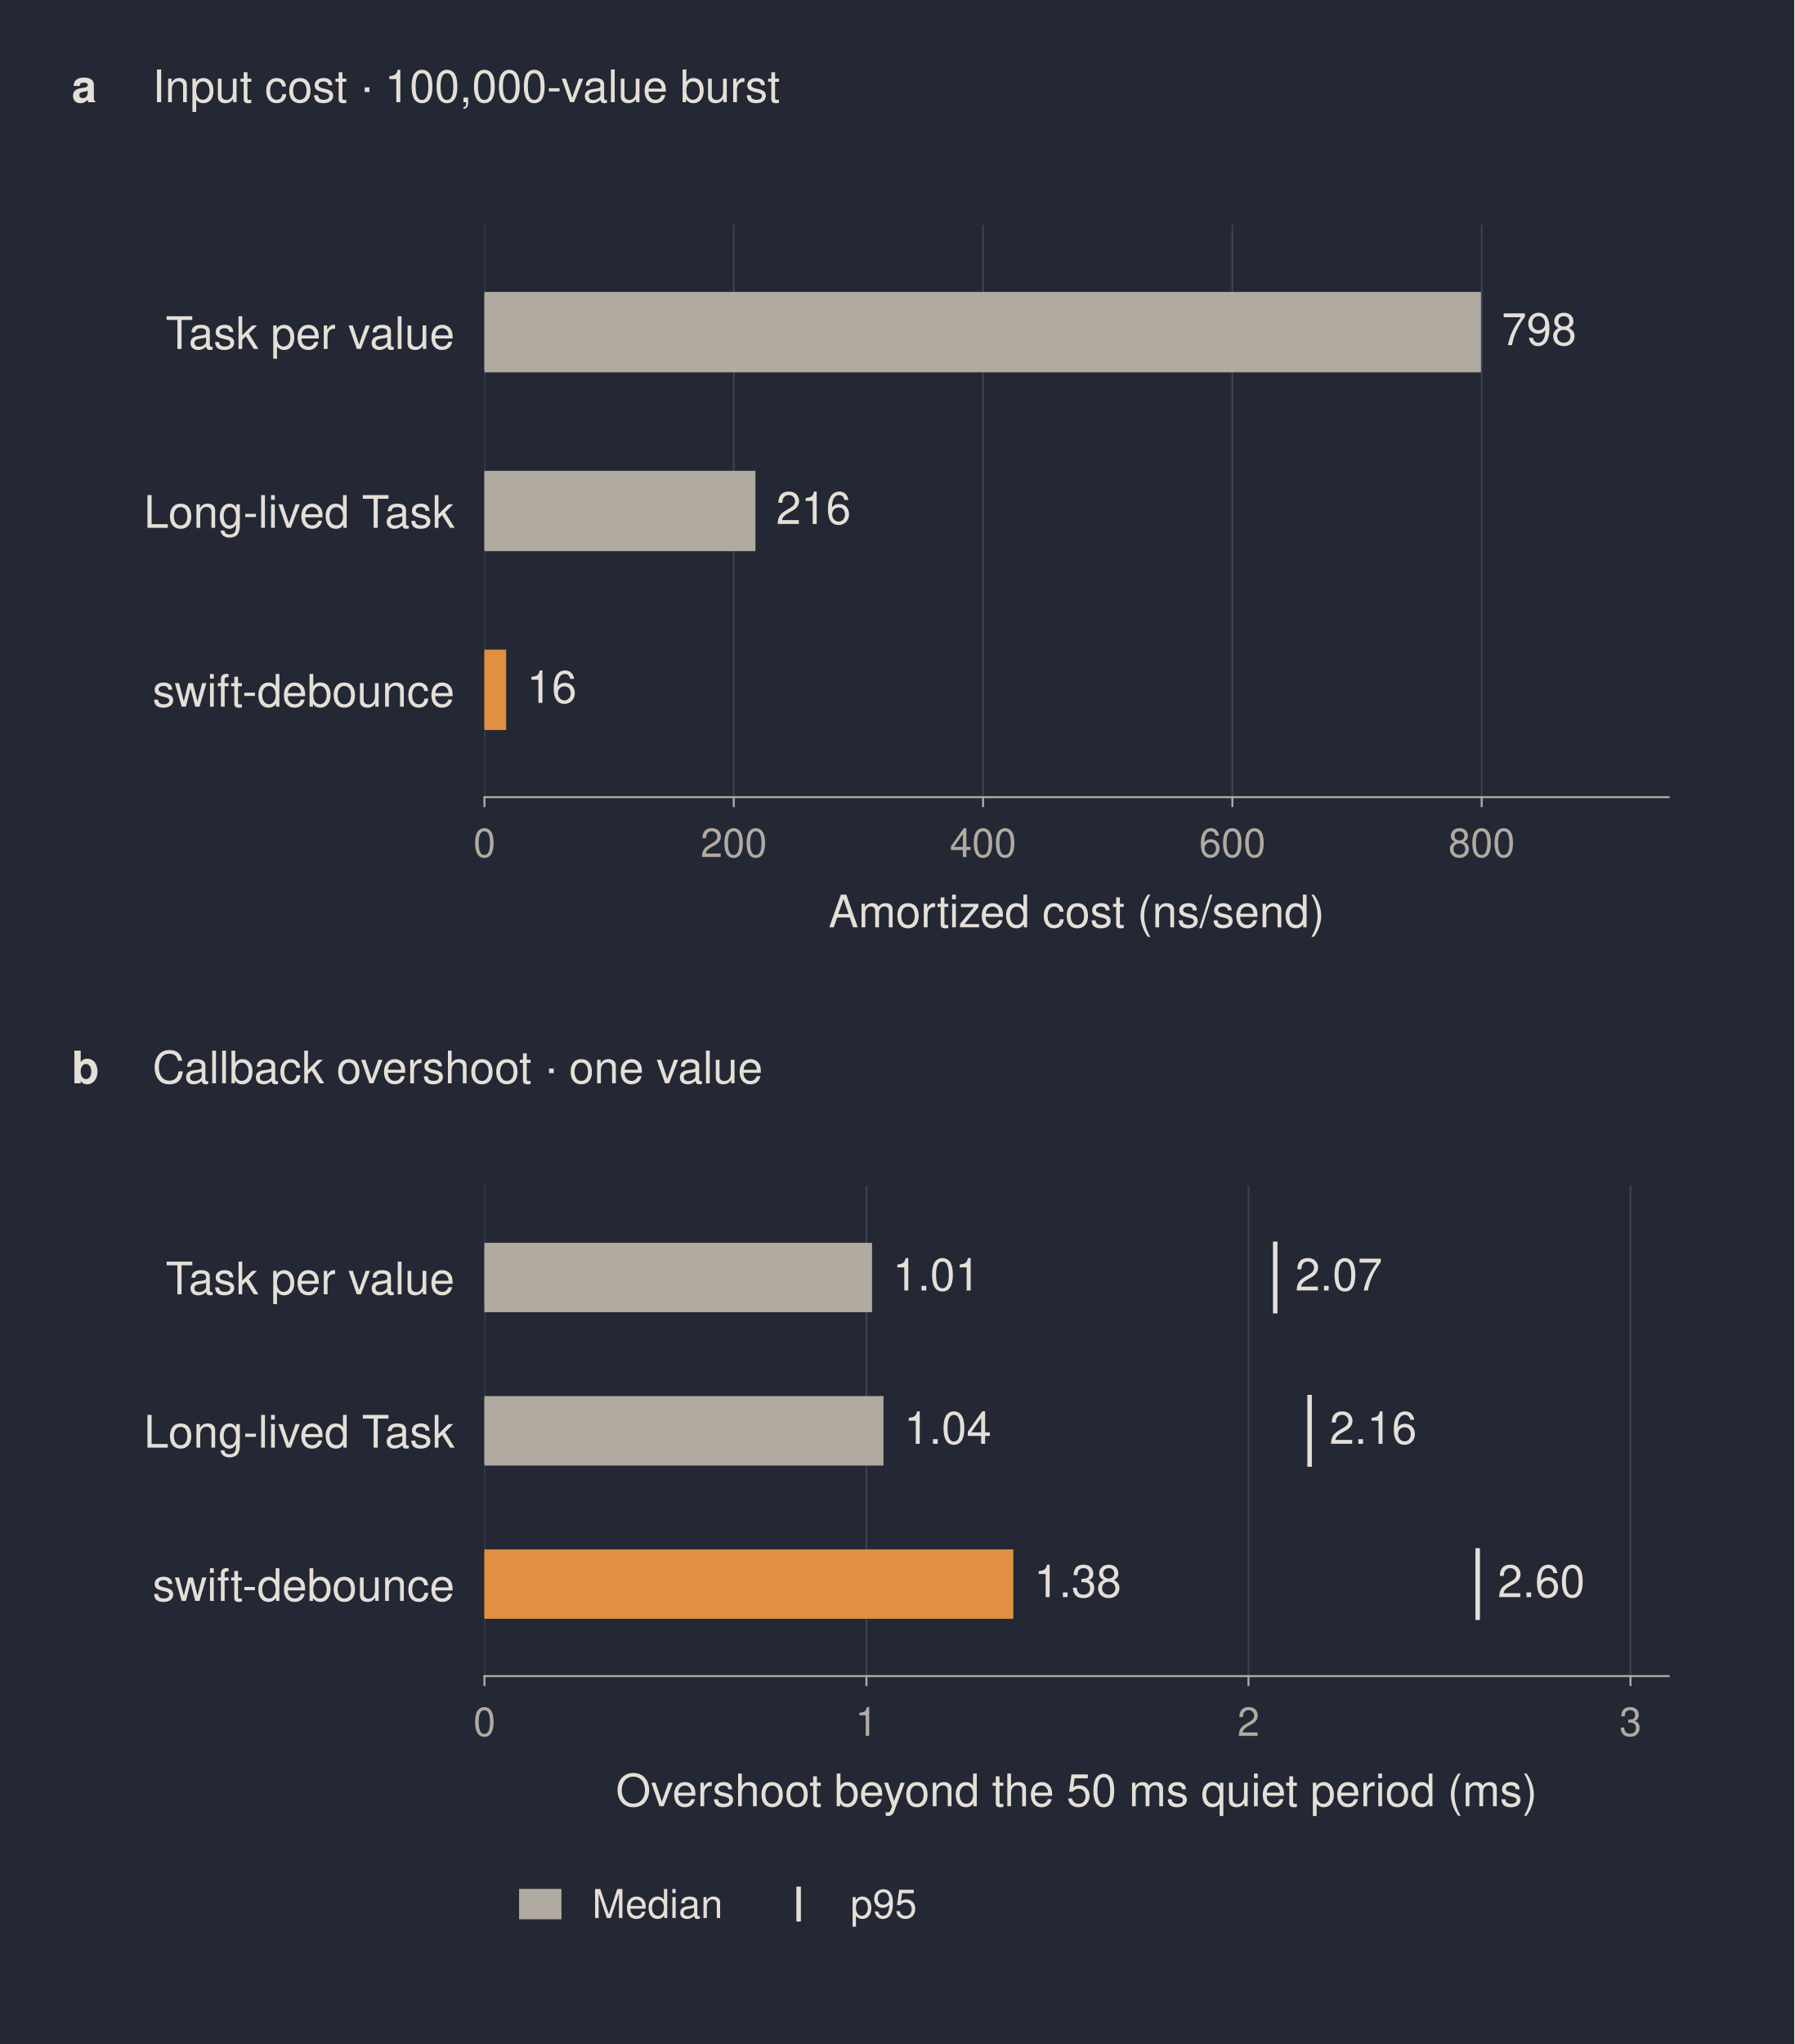
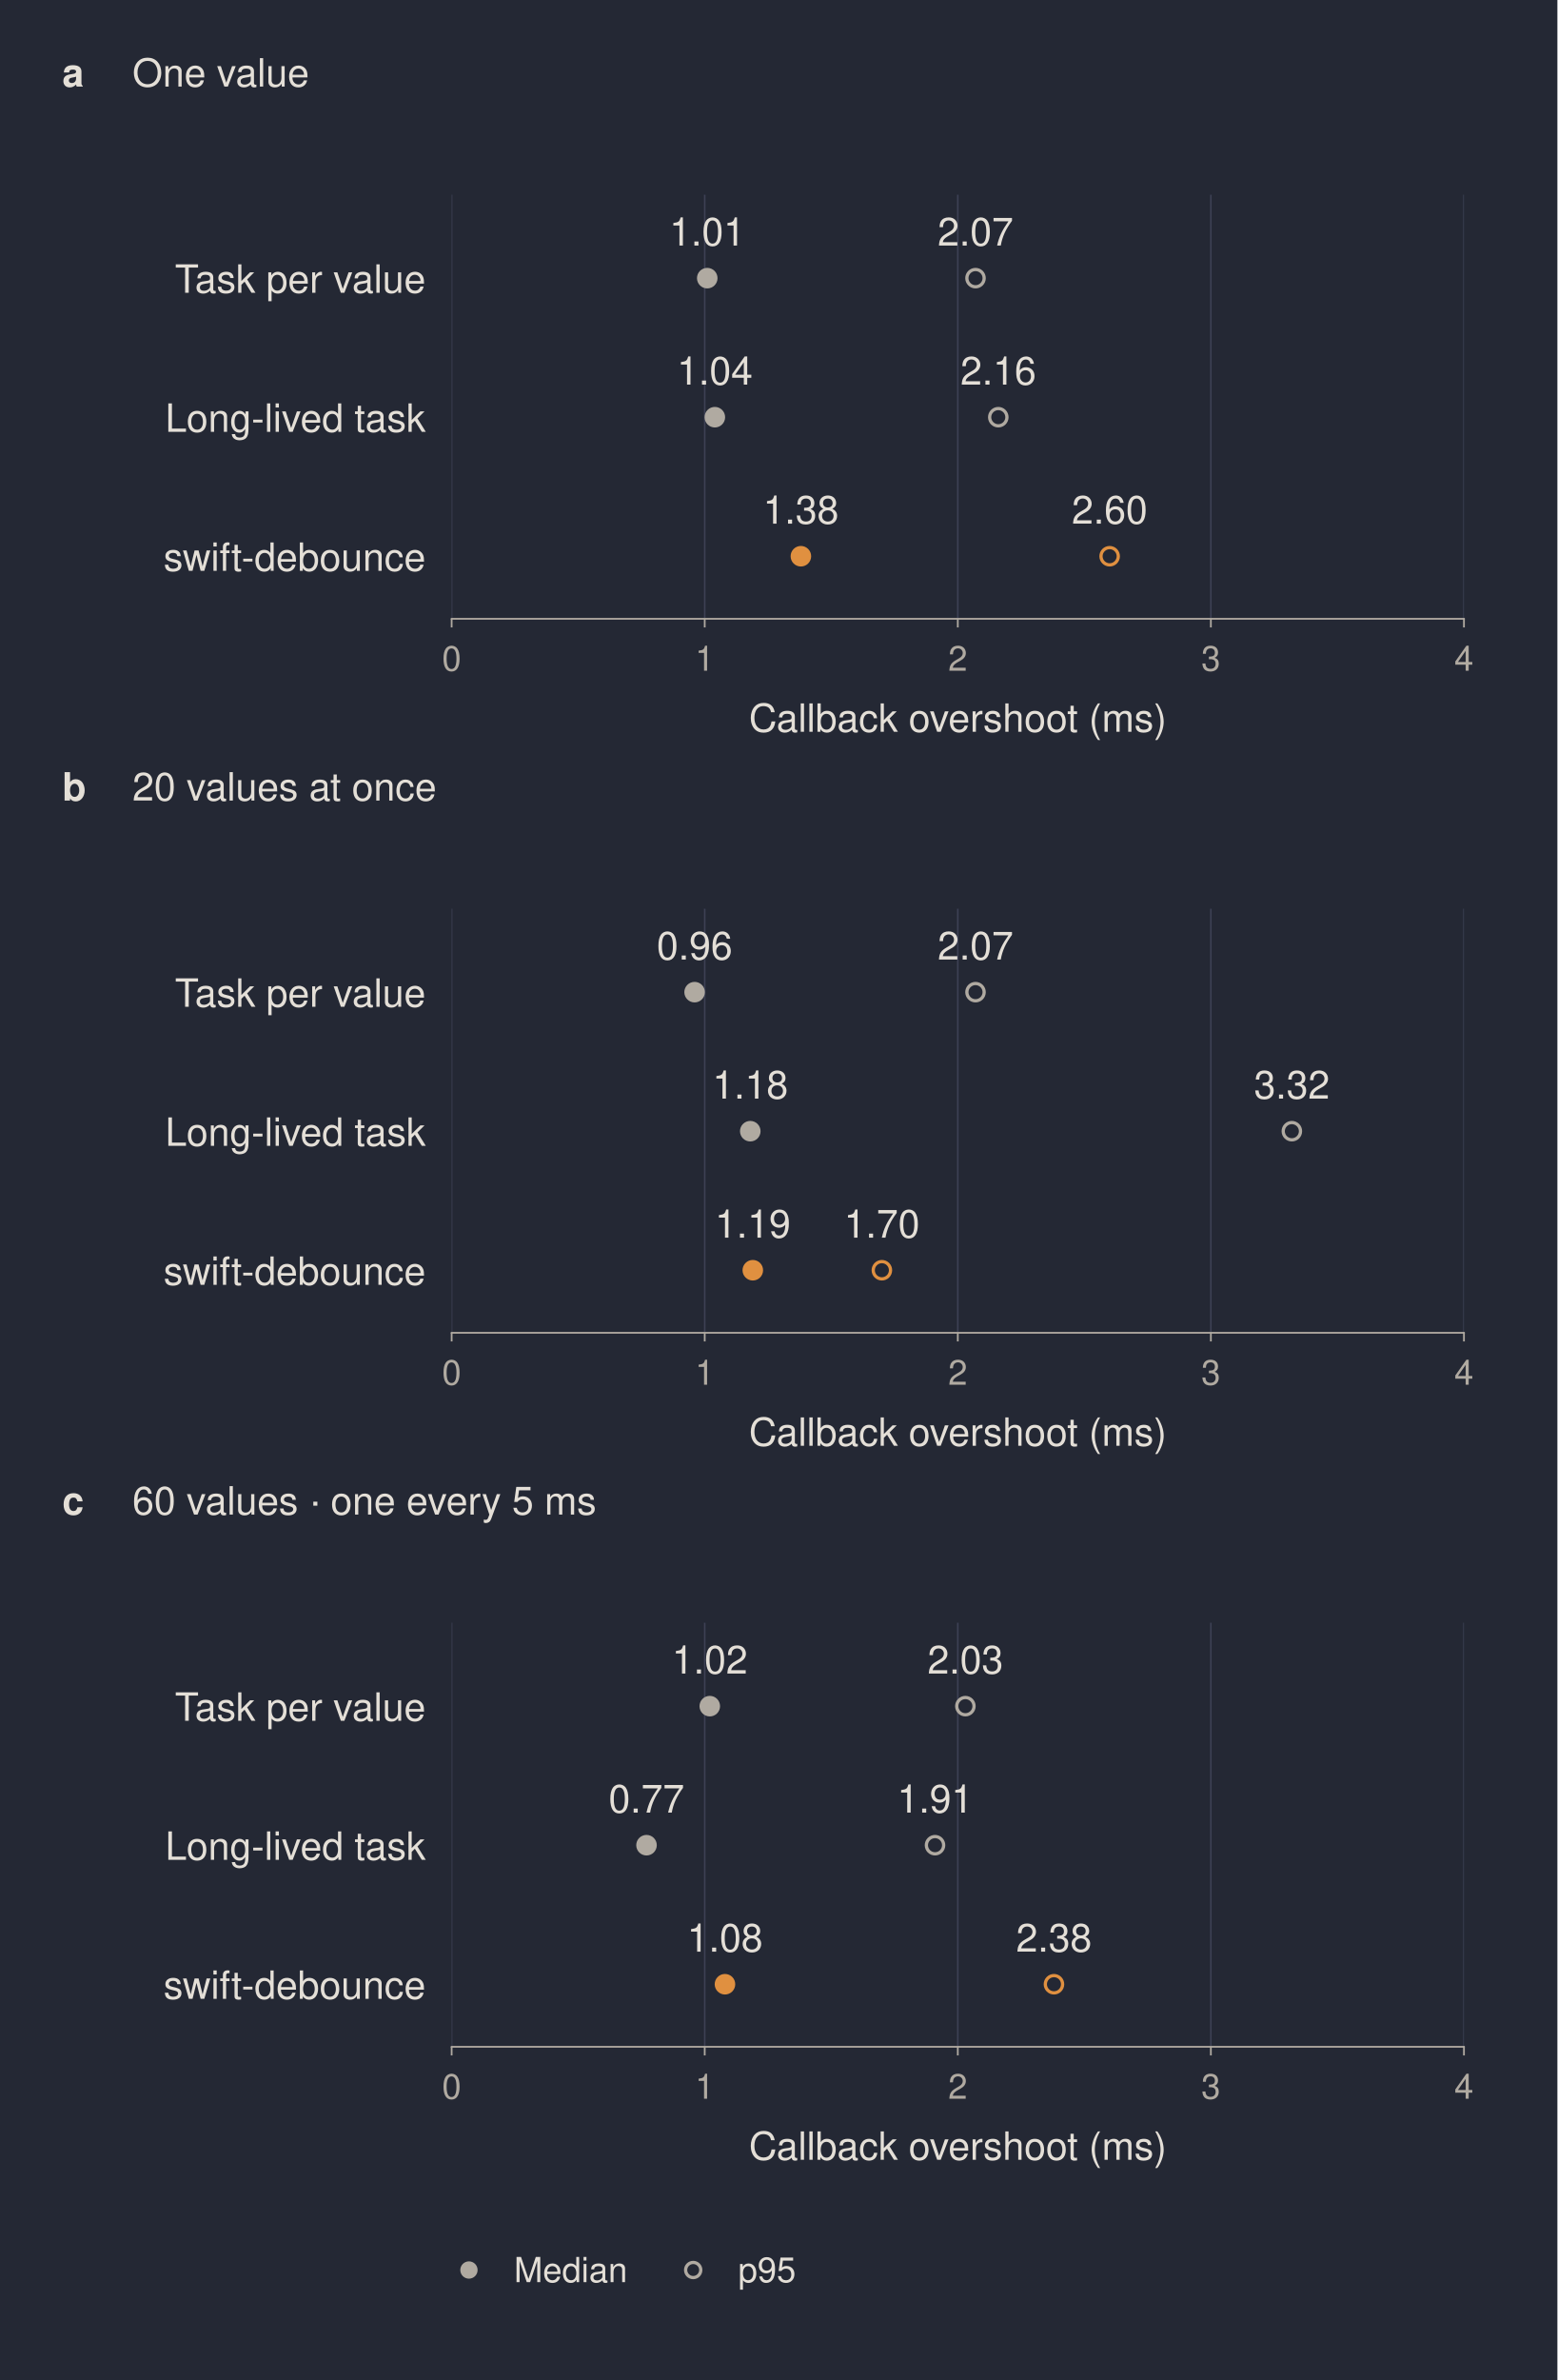
- <svg xmlns="http://www.w3.org/2000/svg" xmlns:xlink="http://www.w3.org/1999/xlink" width="720pt" height="820pt" viewBox="0 0 720 820" version="1.1" role="img" aria-labelledby="12-cost-versus-latency-dark-title 12-cost-versus-latency-dark-desc" xml:lang="en">
+ <svg xmlns="http://www.w3.org/2000/svg" xmlns:xlink="http://www.w3.org/1999/xlink" width="720pt" height="1100pt" viewBox="0 0 720 1100" version="1.1" role="img" aria-labelledby="12-cost-versus-latency-dark-title 12-cost-versus-latency-dark-desc" xml:lang="en">
  <defs>
    <style type="text/css">*{stroke-linejoin: round; stroke-linecap: butt}</style>
  </defs>
  <g id="figure_1">
    <g id="patch_1">
-       <path d="M 0 820 L 720 820 L 720 0 L 0 0 z " style="fill: #242834" />
+       <path d="M 0 1100 L 720 1100 L 720 0 L 0 0 z " style="fill: #242834" />
    </g>
    <g id="axes_1">
      <g id="patch_2">
-         <path d="M 194.4 319.8 L 669.6 319.8 L 669.6 90.2 L 194.4 90.2 z " style="fill: #242834" />
+         <path d="M 208.8 286 L 676.8 286 L 676.8 90 L 208.8 90 z " style="fill: #242834" />
      </g>
      <g id="matplotlib.axis_1">
        <g id="xtick_1">
          <g id="line2d_1">
-             <path d="M 194.4 319.8 L 194.4 90.2 " clip-path="url(#p41b7cee2e6)" style="fill: none; stroke: #3d4155; stroke-width: 0.7; stroke-linecap: square" />
+             <path d="M 208.8 286 L 208.8 90 " clip-path="url(#pf2f678141f)" style="fill: none; stroke: #3d4155; stroke-width: 0.7; stroke-linecap: square" />
          </g>
          <g id="line2d_2">
            <defs>
              <path id="mf592b119e6" d="M 0 0 L 0 4 " style="stroke: #b0aaa1; stroke-width: 0.8" />
            </defs>
            <g>
-               <use xlink:href="#mf592b119e6" x="194.4" y="319.8" style="fill: #b0aaa1; stroke: #b0aaa1; stroke-width: 0.8" />
+               <use xlink:href="#mf592b119e6" x="208.8" y="286" style="fill: #b0aaa1; stroke: #b0aaa1; stroke-width: 0.8" />
            </g>
          </g>
          <g id="text_1">
-             <text style="font-size: 16px; font-family: 'Helvetica'; text-anchor: middle; fill: #b0aaa1" x="194.4" y="343.8" transform="rotate(-0 194.4 343.8)">0</text>
+             <text style="font-size: 16px; font-family: 'Helvetica'; text-anchor: middle; fill: #b0aaa1" x="208.8" y="310" transform="rotate(-0 208.8 310)">0</text>
          </g>
        </g>
        <g id="xtick_2">
          <g id="line2d_3">
-             <path d="M 294.442 319.8 L 294.442 90.2 " clip-path="url(#p41b7cee2e6)" style="fill: none; stroke: #3d4155; stroke-width: 0.7; stroke-linecap: square" />
+             <path d="M 325.8 286 L 325.8 90 " clip-path="url(#pf2f678141f)" style="fill: none; stroke: #3d4155; stroke-width: 0.7; stroke-linecap: square" />
          </g>
          <g id="line2d_4">
            <g>
-               <use xlink:href="#mf592b119e6" x="294.442" y="319.8" style="fill: #b0aaa1; stroke: #b0aaa1; stroke-width: 0.8" />
+               <use xlink:href="#mf592b119e6" x="325.8" y="286" style="fill: #b0aaa1; stroke: #b0aaa1; stroke-width: 0.8" />
            </g>
          </g>
          <g id="text_2">
-             <text style="font-size: 16px; font-family: 'Helvetica'; text-anchor: middle; fill: #b0aaa1" x="294.442" y="343.8" transform="rotate(-0 294.4421 343.8)">200</text>
+             <text style="font-size: 16px; font-family: 'Helvetica'; text-anchor: middle; fill: #b0aaa1" x="325.8" y="310" transform="rotate(-0 325.8 310)">1</text>
          </g>
        </g>
        <g id="xtick_3">
          <g id="line2d_5">
-             <path d="M 394.484 319.8 L 394.484 90.2 " clip-path="url(#p41b7cee2e6)" style="fill: none; stroke: #3d4155; stroke-width: 0.7; stroke-linecap: square" />
+             <path d="M 442.8 286 L 442.8 90 " clip-path="url(#pf2f678141f)" style="fill: none; stroke: #3d4155; stroke-width: 0.7; stroke-linecap: square" />
          </g>
          <g id="line2d_6">
            <g>
-               <use xlink:href="#mf592b119e6" x="394.484" y="319.8" style="fill: #b0aaa1; stroke: #b0aaa1; stroke-width: 0.8" />
+               <use xlink:href="#mf592b119e6" x="442.8" y="286" style="fill: #b0aaa1; stroke: #b0aaa1; stroke-width: 0.8" />
            </g>
          </g>
          <g id="text_3">
-             <text style="font-size: 16px; font-family: 'Helvetica'; text-anchor: middle; fill: #b0aaa1" x="394.484" y="343.8" transform="rotate(-0 394.4842 343.8)">400</text>
+             <text style="font-size: 16px; font-family: 'Helvetica'; text-anchor: middle; fill: #b0aaa1" x="442.8" y="310" transform="rotate(-0 442.8 310)">2</text>
          </g>
        </g>
        <g id="xtick_4">
          <g id="line2d_7">
-             <path d="M 494.526 319.8 L 494.526 90.2 " clip-path="url(#p41b7cee2e6)" style="fill: none; stroke: #3d4155; stroke-width: 0.7; stroke-linecap: square" />
+             <path d="M 559.8 286 L 559.8 90 " clip-path="url(#pf2f678141f)" style="fill: none; stroke: #3d4155; stroke-width: 0.7; stroke-linecap: square" />
          </g>
          <g id="line2d_8">
            <g>
-               <use xlink:href="#mf592b119e6" x="494.526" y="319.8" style="fill: #b0aaa1; stroke: #b0aaa1; stroke-width: 0.8" />
+               <use xlink:href="#mf592b119e6" x="559.8" y="286" style="fill: #b0aaa1; stroke: #b0aaa1; stroke-width: 0.8" />
            </g>
          </g>
          <g id="text_4">
-             <text style="font-size: 16px; font-family: 'Helvetica'; text-anchor: middle; fill: #b0aaa1" x="494.526" y="343.8" transform="rotate(-0 494.5263 343.8)">600</text>
+             <text style="font-size: 16px; font-family: 'Helvetica'; text-anchor: middle; fill: #b0aaa1" x="559.8" y="310" transform="rotate(-0 559.8 310)">3</text>
          </g>
        </g>
        <g id="xtick_5">
          <g id="line2d_9">
-             <path d="M 594.568 319.8 L 594.568 90.2 " clip-path="url(#p41b7cee2e6)" style="fill: none; stroke: #3d4155; stroke-width: 0.7; stroke-linecap: square" />
+             <path d="M 676.8 286 L 676.8 90 " clip-path="url(#pf2f678141f)" style="fill: none; stroke: #3d4155; stroke-width: 0.7; stroke-linecap: square" />
          </g>
          <g id="line2d_10">
            <g>
-               <use xlink:href="#mf592b119e6" x="594.568" y="319.8" style="fill: #b0aaa1; stroke: #b0aaa1; stroke-width: 0.8" />
+               <use xlink:href="#mf592b119e6" x="676.8" y="286" style="fill: #b0aaa1; stroke: #b0aaa1; stroke-width: 0.8" />
            </g>
          </g>
          <g id="text_5">
-             <text style="font-size: 16px; font-family: 'Helvetica'; text-anchor: middle; fill: #b0aaa1" x="594.568" y="343.8" transform="rotate(-0 594.5684 343.8)">800</text>
+             <text style="font-size: 16px; font-family: 'Helvetica'; text-anchor: middle; fill: #b0aaa1" x="676.8" y="310" transform="rotate(-0 676.8 310)">4</text>
          </g>
        </g>
        <g id="text_6">
-           <text style="font-size: 18px; font-family: 'Helvetica'; text-anchor: middle; fill: #e4dfd7" x="432" y="372.019" transform="rotate(-0 432 372.0188)">Amortized cost (ns/send)</text>
+           <text style="font-size: 18px; font-family: 'Helvetica'; text-anchor: middle; fill: #e4dfd7" x="442.8" y="338.219" transform="rotate(-0 442.8 338.2188)">Callback overshoot (ms)</text>
        </g>
      </g>
      <g id="matplotlib.axis_2">
        <g id="ytick_1">
          <g id="line2d_11" />
          <g id="text_7">
-             <text style="font-size: 18px; font-family: 'Helvetica'; text-anchor: end; fill: #e4dfd7" x="182.4" y="140" transform="rotate(-0 182.4 140)">Task per value</text>
+             <text style="font-size: 18px; font-family: 'Helvetica'; text-anchor: end; fill: #e4dfd7" x="196.8" y="135.307" transform="rotate(-0 196.8 135.3074)">Task per value</text>
          </g>
        </g>
        <g id="ytick_2">
          <g id="line2d_12" />
          <g id="text_8">
-             <text style="font-size: 18px; font-family: 'Helvetica'; text-anchor: end; fill: #e4dfd7" x="182.4" y="211.75" transform="rotate(-0 182.4 211.75)">Long-lived Task</text>
+             <text style="font-size: 18px; font-family: 'Helvetica'; text-anchor: end; fill: #e4dfd7" x="196.8" y="199.57" transform="rotate(-0 196.8 199.5697)">Long-lived task</text>
          </g>
        </g>
        <g id="ytick_3">
          <g id="line2d_13" />
          <g id="text_9">
-             <text style="font-size: 18px; font-family: 'Helvetica'; text-anchor: end; fill: #e4dfd7" x="182.4" y="283.5" transform="rotate(-0 182.4 283.5)">swift-debounce</text>
+             <text style="font-size: 18px; font-family: 'Helvetica'; text-anchor: end; fill: #e4dfd7" x="196.8" y="263.832" transform="rotate(-0 196.8 263.832)">swift-debounce</text>
          </g>
        </g>
      </g>
      <g id="patch_3">
-         <path d="M 194.4 319.8 L 669.6 319.8 " style="fill: none; stroke: #b0aaa1; stroke-width: 0.8; stroke-linejoin: miter; stroke-linecap: square" />
-       </g>
+         <path d="M 208.8 286 L 676.8 286 " style="fill: none; stroke: #b0aaa1; stroke-width: 0.8; stroke-linejoin: miter; stroke-linecap: square" />
+       </g>
+       <g id="line2d_14">
+         <defs>
+           <path id="m16824eac20" d="M 0 4 C 1.061 4 2.078 3.579 2.828 2.828 C 3.579 2.078 4 1.061 4 0 C 4 -1.061 3.579 -2.078 2.828 -2.828 C 2.078 -3.579 1.061 -4 0 -4 C -1.061 -4 -2.078 -3.579 -2.828 -2.828 C -3.579 -2.078 -4 -1.061 -4 0 C -4 1.061 -3.579 2.078 -2.828 2.828 C -2.078 3.579 -1.061 4 0 4 z " style="stroke: #b0aaa1; stroke-width: 1.5" />
+         </defs>
+         <g clip-path="url(#pf2f678141f)">
+           <use xlink:href="#m16824eac20" x="326.97" y="128.557" style="fill: #b0aaa1; stroke: #b0aaa1; stroke-width: 1.5" />
+         </g>
+       </g>
+       <g id="text_10">
+         <text style="font-size: 18px; font-family: 'Helvetica'; text-anchor: middle; fill: #e4dfd7" x="326.97" y="113.499" transform="rotate(-0 326.97 113.4988)">1.01</text>
+       </g>
+       <g id="line2d_15">
+         <defs>
+           <path id="m79515a7f5e" d="M 0 4 C 1.061 4 2.078 3.579 2.828 2.828 C 3.579 2.078 4 1.061 4 0 C 4 -1.061 3.579 -2.078 2.828 -2.828 C 2.078 -3.579 1.061 -4 0 -4 C -1.061 -4 -2.078 -3.579 -2.828 -2.828 C -3.579 -2.078 -4 -1.061 -4 0 C -4 1.061 -3.579 2.078 -2.828 2.828 C -2.078 3.579 -1.061 4 0 4 z " style="stroke: #b0aaa1; stroke-width: 1.5" />
+         </defs>
+         <g clip-path="url(#pf2f678141f)">
+           <use xlink:href="#m79515a7f5e" x="450.99" y="128.557" style="fill: #242834; stroke: #b0aaa1; stroke-width: 1.5" />
+         </g>
+       </g>
+       <g id="text_11">
+         <text style="font-size: 18px; font-family: 'Helvetica'; text-anchor: middle; fill: #e4dfd7" x="450.99" y="113.499" transform="rotate(-0 450.99 113.4988)">2.07</text>
+       </g>
+       <g id="line2d_16">
+         <g clip-path="url(#pf2f678141f)">
+           <use xlink:href="#m16824eac20" x="330.48" y="192.82" style="fill: #b0aaa1; stroke: #b0aaa1; stroke-width: 1.5" />
+         </g>
+       </g>
+       <g id="text_12">
+         <text style="font-size: 18px; font-family: 'Helvetica'; text-anchor: middle; fill: #e4dfd7" x="330.48" y="177.761" transform="rotate(-0 330.48 177.7611)">1.04</text>
+       </g>
+       <g id="line2d_17">
+         <g clip-path="url(#pf2f678141f)">
+           <use xlink:href="#m79515a7f5e" x="461.52" y="192.82" style="fill: #242834; stroke: #b0aaa1; stroke-width: 1.5" />
+         </g>
+       </g>
+       <g id="text_13">
+         <text style="font-size: 18px; font-family: 'Helvetica'; text-anchor: middle; fill: #e4dfd7" x="461.52" y="177.761" transform="rotate(-0 461.52 177.7611)">2.16</text>
+       </g>
+       <g id="line2d_18">
+         <defs>
+           <path id="m002dff9411" d="M 0 4 C 1.061 4 2.078 3.579 2.828 2.828 C 3.579 2.078 4 1.061 4 0 C 4 -1.061 3.579 -2.078 2.828 -2.828 C 2.078 -3.579 1.061 -4 0 -4 C -1.061 -4 -2.078 -3.579 -2.828 -2.828 C -3.579 -2.078 -4 -1.061 -4 0 C -4 1.061 -3.579 2.078 -2.828 2.828 C -2.078 3.579 -1.061 4 0 4 z " style="stroke: #e09040; stroke-width: 1.5" />
+         </defs>
+         <g clip-path="url(#pf2f678141f)">
+           <use xlink:href="#m002dff9411" x="370.26" y="257.082" style="fill: #e09040; stroke: #e09040; stroke-width: 1.5" />
+         </g>
+       </g>
+       <g id="text_14">
+         <text style="font-size: 18px; font-family: 'Helvetica'; text-anchor: middle; fill: #e4dfd7" x="370.26" y="242.023" transform="rotate(-0 370.26 242.0234)">1.38</text>
+       </g>
+       <g id="line2d_19">
+         <defs>
+           <path id="me5a9091970" d="M 0 4 C 1.061 4 2.078 3.579 2.828 2.828 C 3.579 2.078 4 1.061 4 0 C 4 -1.061 3.579 -2.078 2.828 -2.828 C 2.078 -3.579 1.061 -4 0 -4 C -1.061 -4 -2.078 -3.579 -2.828 -2.828 C -3.579 -2.078 -4 -1.061 -4 0 C -4 1.061 -3.579 2.078 -2.828 2.828 C -2.078 3.579 -1.061 4 0 4 z " style="stroke: #e09040; stroke-width: 1.5" />
+         </defs>
+         <g clip-path="url(#pf2f678141f)">
+           <use xlink:href="#me5a9091970" x="513" y="257.082" style="fill: #242834; stroke: #e09040; stroke-width: 1.5" />
+         </g>
+       </g>
+       <g id="text_15">
+         <text style="font-size: 18px; font-family: 'Helvetica'; text-anchor: middle; fill: #e4dfd7" x="513" y="242.023" transform="rotate(-0 513 242.0234)">2.60</text>
+       </g>
+     </g>
+     <g id="axes_2">
      <g id="patch_4">
-         <path d="M 194.4 148.676 L 593.568 148.676 L 593.568 117.824 L 194.4 117.824 z " clip-path="url(#p41b7cee2e6)" style="fill: #b0aaa1; stroke: #b0aaa1; stroke-width: 1.4; stroke-linejoin: miter" />
-       </g>
-       <g id="text_10">
-         <text style="font-size: 18px; font-family: 'Helvetica'; text-anchor: start; fill: #e4dfd7" x="602.568" y="138.471" transform="rotate(-0 602.568 138.4707)">798</text>
-       </g>
-       <g id="patch_5">
-         <path d="M 194.4 220.426 L 302.445 220.426 L 302.445 189.574 L 194.4 189.574 z " clip-path="url(#p41b7cee2e6)" style="fill: #b0aaa1; stroke: #b0aaa1; stroke-width: 1.4; stroke-linejoin: miter" />
-       </g>
-       <g id="text_11">
-         <text style="font-size: 18px; font-family: 'Helvetica'; text-anchor: start; fill: #e4dfd7" x="311.445" y="210.221" transform="rotate(-0 311.4455 210.2207)">216</text>
-       </g>
-       <g id="patch_6">
-         <path d="M 194.4 292.176 L 202.403 292.176 L 202.403 261.324 L 194.4 261.324 z " clip-path="url(#p41b7cee2e6)" style="fill: #e09040; stroke: #e09040; stroke-width: 1.4; stroke-linejoin: miter" />
-       </g>
-       <g id="text_12">
-         <text style="font-size: 18px; font-family: 'Helvetica'; text-anchor: start; fill: #e4dfd7" x="211.403" y="281.971" transform="rotate(-0 211.4034 281.9707)">16</text>
-       </g>
-     </g>
-     <g id="axes_2">
-       <g id="patch_7">
-         <path d="M 194.4 672.4 L 669.6 672.4 L 669.6 475.6 L 194.4 475.6 z " style="fill: #242834" />
+         <path d="M 208.8 616 L 676.8 616 L 676.8 420 L 208.8 420 z " style="fill: #242834" />
      </g>
      <g id="matplotlib.axis_3">
        <g id="xtick_6">
-           <g id="line2d_14">
-             <path d="M 194.4 672.4 L 194.4 475.6 " clip-path="url(#p531d4b0c0d)" style="fill: none; stroke: #3d4155; stroke-width: 0.7; stroke-linecap: square" />
-           </g>
-           <g id="line2d_15">
-             <g>
-               <use xlink:href="#mf592b119e6" x="194.4" y="672.4" style="fill: #b0aaa1; stroke: #b0aaa1; stroke-width: 0.8" />
-             </g>
-           </g>
-           <g id="text_13">
-             <text style="font-size: 16px; font-family: 'Helvetica'; text-anchor: middle; fill: #b0aaa1" x="194.4" y="696.4" transform="rotate(-0 194.4 696.4)">0</text>
+           <g id="line2d_20">
+             <path d="M 208.8 616 L 208.8 420 " clip-path="url(#p1bb9c54b34)" style="fill: none; stroke: #3d4155; stroke-width: 0.7; stroke-linecap: square" />
+           </g>
+           <g id="line2d_21">
+             <g>
+               <use xlink:href="#mf592b119e6" x="208.8" y="616" style="fill: #b0aaa1; stroke: #b0aaa1; stroke-width: 0.8" />
+             </g>
+           </g>
+           <g id="text_16">
+             <text style="font-size: 16px; font-family: 'Helvetica'; text-anchor: middle; fill: #b0aaa1" x="208.8" y="640" transform="rotate(-0 208.8 640)">0</text>
          </g>
        </g>
        <g id="xtick_7">
-           <g id="line2d_16">
-             <path d="M 347.69 672.4 L 347.69 475.6 " clip-path="url(#p531d4b0c0d)" style="fill: none; stroke: #3d4155; stroke-width: 0.7; stroke-linecap: square" />
-           </g>
-           <g id="line2d_17">
-             <g>
-               <use xlink:href="#mf592b119e6" x="347.69" y="672.4" style="fill: #b0aaa1; stroke: #b0aaa1; stroke-width: 0.8" />
-             </g>
-           </g>
-           <g id="text_14">
-             <text style="font-size: 16px; font-family: 'Helvetica'; text-anchor: middle; fill: #b0aaa1" x="347.69" y="696.4" transform="rotate(-0 347.6903 696.4)">1</text>
+           <g id="line2d_22">
+             <path d="M 325.8 616 L 325.8 420 " clip-path="url(#p1bb9c54b34)" style="fill: none; stroke: #3d4155; stroke-width: 0.7; stroke-linecap: square" />
+           </g>
+           <g id="line2d_23">
+             <g>
+               <use xlink:href="#mf592b119e6" x="325.8" y="616" style="fill: #b0aaa1; stroke: #b0aaa1; stroke-width: 0.8" />
+             </g>
+           </g>
+           <g id="text_17">
+             <text style="font-size: 16px; font-family: 'Helvetica'; text-anchor: middle; fill: #b0aaa1" x="325.8" y="640" transform="rotate(-0 325.8 640)">1</text>
          </g>
        </g>
        <g id="xtick_8">
-           <g id="line2d_18">
-             <path d="M 500.981 672.4 L 500.981 475.6 " clip-path="url(#p531d4b0c0d)" style="fill: none; stroke: #3d4155; stroke-width: 0.7; stroke-linecap: square" />
-           </g>
-           <g id="line2d_19">
-             <g>
-               <use xlink:href="#mf592b119e6" x="500.981" y="672.4" style="fill: #b0aaa1; stroke: #b0aaa1; stroke-width: 0.8" />
-             </g>
-           </g>
-           <g id="text_15">
-             <text style="font-size: 16px; font-family: 'Helvetica'; text-anchor: middle; fill: #b0aaa1" x="500.981" y="696.4" transform="rotate(-0 500.9806 696.4)">2</text>
+           <g id="line2d_24">
+             <path d="M 442.8 616 L 442.8 420 " clip-path="url(#p1bb9c54b34)" style="fill: none; stroke: #3d4155; stroke-width: 0.7; stroke-linecap: square" />
+           </g>
+           <g id="line2d_25">
+             <g>
+               <use xlink:href="#mf592b119e6" x="442.8" y="616" style="fill: #b0aaa1; stroke: #b0aaa1; stroke-width: 0.8" />
+             </g>
+           </g>
+           <g id="text_18">
+             <text style="font-size: 16px; font-family: 'Helvetica'; text-anchor: middle; fill: #b0aaa1" x="442.8" y="640" transform="rotate(-0 442.8 640)">2</text>
          </g>
        </g>
        <g id="xtick_9">
-           <g id="line2d_20">
-             <path d="M 654.271 672.4 L 654.271 475.6 " clip-path="url(#p531d4b0c0d)" style="fill: none; stroke: #3d4155; stroke-width: 0.7; stroke-linecap: square" />
-           </g>
-           <g id="line2d_21">
-             <g>
-               <use xlink:href="#mf592b119e6" x="654.271" y="672.4" style="fill: #b0aaa1; stroke: #b0aaa1; stroke-width: 0.8" />
-             </g>
-           </g>
-           <g id="text_16">
-             <text style="font-size: 16px; font-family: 'Helvetica'; text-anchor: middle; fill: #b0aaa1" x="654.271" y="696.4" transform="rotate(-0 654.271 696.4)">3</text>
-           </g>
-         </g>
-         <g id="text_17">
-           <text style="font-size: 18px; font-family: 'Helvetica'; text-anchor: middle; fill: #e4dfd7" x="432" y="724.619" transform="rotate(-0 432 724.6187)">Overshoot beyond the 50 ms quiet period (ms)</text>
+           <g id="line2d_26">
+             <path d="M 559.8 616 L 559.8 420 " clip-path="url(#p1bb9c54b34)" style="fill: none; stroke: #3d4155; stroke-width: 0.7; stroke-linecap: square" />
+           </g>
+           <g id="line2d_27">
+             <g>
+               <use xlink:href="#mf592b119e6" x="559.8" y="616" style="fill: #b0aaa1; stroke: #b0aaa1; stroke-width: 0.8" />
+             </g>
+           </g>
+           <g id="text_19">
+             <text style="font-size: 16px; font-family: 'Helvetica'; text-anchor: middle; fill: #b0aaa1" x="559.8" y="640" transform="rotate(-0 559.8 640)">3</text>
+           </g>
+         </g>
+         <g id="xtick_10">
+           <g id="line2d_28">
+             <path d="M 676.8 616 L 676.8 420 " clip-path="url(#p1bb9c54b34)" style="fill: none; stroke: #3d4155; stroke-width: 0.7; stroke-linecap: square" />
+           </g>
+           <g id="line2d_29">
+             <g>
+               <use xlink:href="#mf592b119e6" x="676.8" y="616" style="fill: #b0aaa1; stroke: #b0aaa1; stroke-width: 0.8" />
+             </g>
+           </g>
+           <g id="text_20">
+             <text style="font-size: 16px; font-family: 'Helvetica'; text-anchor: middle; fill: #b0aaa1" x="676.8" y="640" transform="rotate(-0 676.8 640)">4</text>
+           </g>
+         </g>
+         <g id="text_21">
+           <text style="font-size: 18px; font-family: 'Helvetica'; text-anchor: middle; fill: #e4dfd7" x="442.8" y="668.219" transform="rotate(-0 442.8 668.2188)">Callback overshoot (ms)</text>
        </g>
      </g>
      <g id="matplotlib.axis_4">
        <g id="ytick_4">
-           <g id="line2d_22" />
-           <g id="text_18">
-             <text style="font-size: 18px; font-family: 'Helvetica'; text-anchor: end; fill: #e4dfd7" x="182.4" y="519.25" transform="rotate(-0 182.4 519.25)">Task per value</text>
+           <g id="line2d_30" />
+           <g id="text_22">
+             <text style="font-size: 18px; font-family: 'Helvetica'; text-anchor: end; fill: #e4dfd7" x="196.8" y="465.307" transform="rotate(-0 196.8 465.3074)">Task per value</text>
          </g>
        </g>
        <g id="ytick_5">
-           <g id="line2d_23" />
-           <g id="text_19">
-             <text style="font-size: 18px; font-family: 'Helvetica'; text-anchor: end; fill: #e4dfd7" x="182.4" y="580.75" transform="rotate(-0 182.4 580.75)">Long-lived Task</text>
+           <g id="line2d_31" />
+           <g id="text_23">
+             <text style="font-size: 18px; font-family: 'Helvetica'; text-anchor: end; fill: #e4dfd7" x="196.8" y="529.57" transform="rotate(-0 196.8 529.5697)">Long-lived task</text>
          </g>
        </g>
        <g id="ytick_6">
-           <g id="line2d_24" />
-           <g id="text_20">
-             <text style="font-size: 18px; font-family: 'Helvetica'; text-anchor: end; fill: #e4dfd7" x="182.4" y="642.25" transform="rotate(-0 182.4 642.25)">swift-debounce</text>
-           </g>
-         </g>
-       </g>
-       <g id="patch_8">
-         <path d="M 194.4 672.4 L 669.6 672.4 " style="fill: none; stroke: #b0aaa1; stroke-width: 0.8; stroke-linejoin: miter; stroke-linecap: square" />
-       </g>
-       <g id="patch_9">
-         <path d="M 194.4 525.722 L 349.223 525.722 L 349.223 499.277 L 194.4 499.277 z " clip-path="url(#p531d4b0c0d)" style="fill: #b0aaa1; stroke: #b0aaa1; stroke-width: 1.4; stroke-linejoin: miter" />
-       </g>
-       <g id="text_21">
-         <text style="font-size: 18px; font-family: 'Helvetica'; text-anchor: start; fill: #e4dfd7" x="358.223" y="517.721" transform="rotate(-0 358.2232 517.7207)">1.01</text>
-       </g>
-       <g id="patch_10">
-         <path d="M 194.4 587.222 L 353.822 587.222 L 353.822 560.778 L 194.4 560.778 z " clip-path="url(#p531d4b0c0d)" style="fill: #b0aaa1; stroke: #b0aaa1; stroke-width: 1.4; stroke-linejoin: miter" />
-       </g>
-       <g id="text_22">
-         <text style="font-size: 18px; font-family: 'Helvetica'; text-anchor: start; fill: #e4dfd7" x="362.822" y="579.221" transform="rotate(-0 362.8219 579.2207)">1.04</text>
-       </g>
-       <g id="patch_11">
-         <path d="M 194.4 648.722 L 405.941 648.722 L 405.941 622.278 L 194.4 622.278 z " clip-path="url(#p531d4b0c0d)" style="fill: #e09040; stroke: #e09040; stroke-width: 1.4; stroke-linejoin: miter" />
-       </g>
-       <g id="text_23">
-         <text style="font-size: 18px; font-family: 'Helvetica'; text-anchor: start; fill: #e4dfd7" x="414.941" y="640.721" transform="rotate(-0 414.9406 640.7207)">1.38</text>
-       </g>
-       <g id="text_24">
-         <text style="font-size: 18px; font-family: 'Helvetica'; text-anchor: start; fill: #e4dfd7" x="519.711" y="517.721" transform="rotate(-0 519.711 517.7207)">2.07</text>
+           <g id="line2d_32" />
+           <g id="text_24">
+             <text style="font-size: 18px; font-family: 'Helvetica'; text-anchor: end; fill: #e4dfd7" x="196.8" y="593.832" transform="rotate(-0 196.8 593.832)">swift-debounce</text>
+           </g>
+         </g>
+       </g>
+       <g id="patch_5">
+         <path d="M 208.8 616 L 676.8 616 " style="fill: none; stroke: #b0aaa1; stroke-width: 0.8; stroke-linejoin: miter; stroke-linecap: square" />
+       </g>
+       <g id="line2d_33">
+         <g clip-path="url(#p1bb9c54b34)">
+           <use xlink:href="#m16824eac20" x="321.12" y="458.557" style="fill: #b0aaa1; stroke: #b0aaa1; stroke-width: 1.5" />
+         </g>
      </g>
      <g id="text_25">
-         <text style="font-size: 18px; font-family: 'Helvetica'; text-anchor: start; fill: #e4dfd7" x="533.507" y="579.221" transform="rotate(-0 533.5071 579.2207)">2.16</text>
+         <text style="font-size: 18px; font-family: 'Helvetica'; text-anchor: middle; fill: #e4dfd7" x="321.12" y="443.499" transform="rotate(-0 321.12 443.4988)">0.96</text>
+       </g>
+       <g id="line2d_34">
+         <g clip-path="url(#p1bb9c54b34)">
+           <use xlink:href="#m79515a7f5e" x="450.99" y="458.557" style="fill: #242834; stroke: #b0aaa1; stroke-width: 1.5" />
+         </g>
      </g>
      <g id="text_26">
-         <text style="font-size: 18px; font-family: 'Helvetica'; text-anchor: start; fill: #e4dfd7" x="600.955" y="640.721" transform="rotate(-0 600.9548 640.7207)">2.60</text>
-       </g>
-       <g id="line2d_25">
-         <path d="M 511.711 526.03 L 511.711 498.97 " clip-path="url(#p531d4b0c0d)" style="fill: none; stroke: #e4dfd7; stroke-width: 1.8; stroke-linecap: square" />
-       </g>
-       <g id="line2d_26">
-         <path d="M 525.507 587.53 L 525.507 560.47 " clip-path="url(#p531d4b0c0d)" style="fill: none; stroke: #e4dfd7; stroke-width: 1.8; stroke-linecap: square" />
-       </g>
-       <g id="line2d_27">
-         <path d="M 592.955 649.03 L 592.955 621.97 " clip-path="url(#p531d4b0c0d)" style="fill: none; stroke: #e4dfd7; stroke-width: 1.8; stroke-linecap: square" />
-       </g>
-     </g>
-     <g id="text_27">
-       <text style="font-weight: 700; font-size: 18px; font-family: 'Helvetica'; text-anchor: start; fill: #e4dfd7" x="28.8" y="41" transform="rotate(-0 28.8 41)">a</text>
-     </g>
-     <g id="text_28">
-       <text style="font-size: 18px; font-family: 'Helvetica'; text-anchor: start; fill: #e4dfd7" x="61.2" y="41" transform="rotate(-0 61.2 41)">Input cost · 100,000-value burst</text>
-     </g>
-     <g id="text_29">
-       <text style="font-weight: 700; font-size: 18px; font-family: 'Helvetica'; text-anchor: start; fill: #e4dfd7" x="28.8" y="434.6" transform="rotate(-0 28.8 434.6)">b</text>
-     </g>
-     <g id="text_30">
-       <text style="font-size: 18px; font-family: 'Helvetica'; text-anchor: start; fill: #e4dfd7" x="61.2" y="434.6" transform="rotate(-0 61.2 434.6)">Callback overshoot · one value</text>
+         <text style="font-size: 18px; font-family: 'Helvetica'; text-anchor: middle; fill: #e4dfd7" x="450.99" y="443.499" transform="rotate(-0 450.99 443.4988)">2.07</text>
+       </g>
+       <g id="line2d_35">
+         <g clip-path="url(#p1bb9c54b34)">
+           <use xlink:href="#m16824eac20" x="346.86" y="522.82" style="fill: #b0aaa1; stroke: #b0aaa1; stroke-width: 1.5" />
+         </g>
+       </g>
+       <g id="text_27">
+         <text style="font-size: 18px; font-family: 'Helvetica'; text-anchor: middle; fill: #e4dfd7" x="346.86" y="507.761" transform="rotate(-0 346.86 507.7611)">1.18</text>
+       </g>
+       <g id="line2d_36">
+         <g clip-path="url(#p1bb9c54b34)">
+           <use xlink:href="#m79515a7f5e" x="597.24" y="522.82" style="fill: #242834; stroke: #b0aaa1; stroke-width: 1.5" />
+         </g>
+       </g>
+       <g id="text_28">
+         <text style="font-size: 18px; font-family: 'Helvetica'; text-anchor: middle; fill: #e4dfd7" x="597.24" y="507.761" transform="rotate(-0 597.24 507.7611)">3.32</text>
+       </g>
+       <g id="line2d_37">
+         <g clip-path="url(#p1bb9c54b34)">
+           <use xlink:href="#m002dff9411" x="348.03" y="587.082" style="fill: #e09040; stroke: #e09040; stroke-width: 1.5" />
+         </g>
+       </g>
+       <g id="text_29">
+         <text style="font-size: 18px; font-family: 'Helvetica'; text-anchor: middle; fill: #e4dfd7" x="348.03" y="572.023" transform="rotate(-0 348.03 572.0234)">1.19</text>
+       </g>
+       <g id="line2d_38">
+         <g clip-path="url(#p1bb9c54b34)">
+           <use xlink:href="#me5a9091970" x="407.7" y="587.082" style="fill: #242834; stroke: #e09040; stroke-width: 1.5" />
+         </g>
+       </g>
+       <g id="text_30">
+         <text style="font-size: 18px; font-family: 'Helvetica'; text-anchor: middle; fill: #e4dfd7" x="407.7" y="572.023" transform="rotate(-0 407.7 572.0234)">1.70</text>
+       </g>
+     </g>
+     <g id="axes_3">
+       <g id="patch_6">
+         <path d="M 208.8 946 L 676.8 946 L 676.8 750 L 208.8 750 z " style="fill: #242834" />
+       </g>
+       <g id="matplotlib.axis_5">
+         <g id="xtick_11">
+           <g id="line2d_39">
+             <path d="M 208.8 946 L 208.8 750 " clip-path="url(#p60533bf75a)" style="fill: none; stroke: #3d4155; stroke-width: 0.7; stroke-linecap: square" />
+           </g>
+           <g id="line2d_40">
+             <g>
+               <use xlink:href="#mf592b119e6" x="208.8" y="946" style="fill: #b0aaa1; stroke: #b0aaa1; stroke-width: 0.8" />
+             </g>
+           </g>
+           <g id="text_31">
+             <text style="font-size: 16px; font-family: 'Helvetica'; text-anchor: middle; fill: #b0aaa1" x="208.8" y="970" transform="rotate(-0 208.8 970)">0</text>
+           </g>
+         </g>
+         <g id="xtick_12">
+           <g id="line2d_41">
+             <path d="M 325.8 946 L 325.8 750 " clip-path="url(#p60533bf75a)" style="fill: none; stroke: #3d4155; stroke-width: 0.7; stroke-linecap: square" />
+           </g>
+           <g id="line2d_42">
+             <g>
+               <use xlink:href="#mf592b119e6" x="325.8" y="946" style="fill: #b0aaa1; stroke: #b0aaa1; stroke-width: 0.8" />
+             </g>
+           </g>
+           <g id="text_32">
+             <text style="font-size: 16px; font-family: 'Helvetica'; text-anchor: middle; fill: #b0aaa1" x="325.8" y="970" transform="rotate(-0 325.8 970)">1</text>
+           </g>
+         </g>
+         <g id="xtick_13">
+           <g id="line2d_43">
+             <path d="M 442.8 946 L 442.8 750 " clip-path="url(#p60533bf75a)" style="fill: none; stroke: #3d4155; stroke-width: 0.7; stroke-linecap: square" />
+           </g>
+           <g id="line2d_44">
+             <g>
+               <use xlink:href="#mf592b119e6" x="442.8" y="946" style="fill: #b0aaa1; stroke: #b0aaa1; stroke-width: 0.8" />
+             </g>
+           </g>
+           <g id="text_33">
+             <text style="font-size: 16px; font-family: 'Helvetica'; text-anchor: middle; fill: #b0aaa1" x="442.8" y="970" transform="rotate(-0 442.8 970)">2</text>
+           </g>
+         </g>
+         <g id="xtick_14">
+           <g id="line2d_45">
+             <path d="M 559.8 946 L 559.8 750 " clip-path="url(#p60533bf75a)" style="fill: none; stroke: #3d4155; stroke-width: 0.7; stroke-linecap: square" />
+           </g>
+           <g id="line2d_46">
+             <g>
+               <use xlink:href="#mf592b119e6" x="559.8" y="946" style="fill: #b0aaa1; stroke: #b0aaa1; stroke-width: 0.8" />
+             </g>
+           </g>
+           <g id="text_34">
+             <text style="font-size: 16px; font-family: 'Helvetica'; text-anchor: middle; fill: #b0aaa1" x="559.8" y="970" transform="rotate(-0 559.8 970)">3</text>
+           </g>
+         </g>
+         <g id="xtick_15">
+           <g id="line2d_47">
+             <path d="M 676.8 946 L 676.8 750 " clip-path="url(#p60533bf75a)" style="fill: none; stroke: #3d4155; stroke-width: 0.7; stroke-linecap: square" />
+           </g>
+           <g id="line2d_48">
+             <g>
+               <use xlink:href="#mf592b119e6" x="676.8" y="946" style="fill: #b0aaa1; stroke: #b0aaa1; stroke-width: 0.8" />
+             </g>
+           </g>
+           <g id="text_35">
+             <text style="font-size: 16px; font-family: 'Helvetica'; text-anchor: middle; fill: #b0aaa1" x="676.8" y="970" transform="rotate(-0 676.8 970)">4</text>
+           </g>
+         </g>
+         <g id="text_36">
+           <text style="font-size: 18px; font-family: 'Helvetica'; text-anchor: middle; fill: #e4dfd7" x="442.8" y="998.219" transform="rotate(-0 442.8 998.2188)">Callback overshoot (ms)</text>
+         </g>
+       </g>
+       <g id="matplotlib.axis_6">
+         <g id="ytick_7">
+           <g id="line2d_49" />
+           <g id="text_37">
+             <text style="font-size: 18px; font-family: 'Helvetica'; text-anchor: end; fill: #e4dfd7" x="196.8" y="795.307" transform="rotate(-0 196.8 795.3074)">Task per value</text>
+           </g>
+         </g>
+         <g id="ytick_8">
+           <g id="line2d_50" />
+           <g id="text_38">
+             <text style="font-size: 18px; font-family: 'Helvetica'; text-anchor: end; fill: #e4dfd7" x="196.8" y="859.57" transform="rotate(-0 196.8 859.5697)">Long-lived task</text>
+           </g>
+         </g>
+         <g id="ytick_9">
+           <g id="line2d_51" />
+           <g id="text_39">
+             <text style="font-size: 18px; font-family: 'Helvetica'; text-anchor: end; fill: #e4dfd7" x="196.8" y="923.832" transform="rotate(-0 196.8 923.832)">swift-debounce</text>
+           </g>
+         </g>
+       </g>
+       <g id="patch_7">
+         <path d="M 208.8 946 L 676.8 946 " style="fill: none; stroke: #b0aaa1; stroke-width: 0.8; stroke-linejoin: miter; stroke-linecap: square" />
+       </g>
+       <g id="line2d_52">
+         <g clip-path="url(#p60533bf75a)">
+           <use xlink:href="#m16824eac20" x="328.14" y="788.557" style="fill: #b0aaa1; stroke: #b0aaa1; stroke-width: 1.5" />
+         </g>
+       </g>
+       <g id="text_40">
+         <text style="font-size: 18px; font-family: 'Helvetica'; text-anchor: middle; fill: #e4dfd7" x="328.14" y="773.499" transform="rotate(-0 328.14 773.4988)">1.02</text>
+       </g>
+       <g id="line2d_53">
+         <g clip-path="url(#p60533bf75a)">
+           <use xlink:href="#m79515a7f5e" x="446.31" y="788.557" style="fill: #242834; stroke: #b0aaa1; stroke-width: 1.5" />
+         </g>
+       </g>
+       <g id="text_41">
+         <text style="font-size: 18px; font-family: 'Helvetica'; text-anchor: middle; fill: #e4dfd7" x="446.31" y="773.499" transform="rotate(-0 446.31 773.4988)">2.03</text>
+       </g>
+       <g id="line2d_54">
+         <g clip-path="url(#p60533bf75a)">
+           <use xlink:href="#m16824eac20" x="298.89" y="852.82" style="fill: #b0aaa1; stroke: #b0aaa1; stroke-width: 1.5" />
+         </g>
+       </g>
+       <g id="text_42">
+         <text style="font-size: 18px; font-family: 'Helvetica'; text-anchor: middle; fill: #e4dfd7" x="298.89" y="837.761" transform="rotate(-0 298.89 837.7611)">0.77</text>
+       </g>
+       <g id="line2d_55">
+         <g clip-path="url(#p60533bf75a)">
+           <use xlink:href="#m79515a7f5e" x="432.27" y="852.82" style="fill: #242834; stroke: #b0aaa1; stroke-width: 1.5" />
+         </g>
+       </g>
+       <g id="text_43">
+         <text style="font-size: 18px; font-family: 'Helvetica'; text-anchor: middle; fill: #e4dfd7" x="432.27" y="837.761" transform="rotate(-0 432.27 837.7611)">1.91</text>
+       </g>
+       <g id="line2d_56">
+         <g clip-path="url(#p60533bf75a)">
+           <use xlink:href="#m002dff9411" x="335.16" y="917.082" style="fill: #e09040; stroke: #e09040; stroke-width: 1.5" />
+         </g>
+       </g>
+       <g id="text_44">
+         <text style="font-size: 18px; font-family: 'Helvetica'; text-anchor: middle; fill: #e4dfd7" x="335.16" y="902.023" transform="rotate(-0 335.16 902.0234)">1.08</text>
+       </g>
+       <g id="line2d_57">
+         <g clip-path="url(#p60533bf75a)">
+           <use xlink:href="#me5a9091970" x="487.26" y="917.082" style="fill: #242834; stroke: #e09040; stroke-width: 1.5" />
+         </g>
+       </g>
+       <g id="text_45">
+         <text style="font-size: 18px; font-family: 'Helvetica'; text-anchor: middle; fill: #e4dfd7" x="487.26" y="902.023" transform="rotate(-0 487.26 902.0234)">2.38</text>
+       </g>
+     </g>
+     <g id="text_46">
+       <text style="font-weight: 700; font-size: 18px; font-family: 'Helvetica'; text-anchor: start; fill: #e4dfd7" x="28.8" y="40" transform="rotate(-0 28.8 40)">a</text>
+     </g>
+     <g id="text_47">
+       <text style="font-size: 18px; font-family: 'Helvetica'; text-anchor: start; fill: #e4dfd7" x="61.2" y="40" transform="rotate(-0 61.2 40)">One value</text>
+     </g>
+     <g id="text_48">
+       <text style="font-weight: 700; font-size: 18px; font-family: 'Helvetica'; text-anchor: start; fill: #e4dfd7" x="28.8" y="370" transform="rotate(-0 28.8 370)">b</text>
+     </g>
+     <g id="text_49">
+       <text style="font-size: 18px; font-family: 'Helvetica'; text-anchor: start; fill: #e4dfd7" x="61.2" y="370" transform="rotate(-0 61.2 370)">20 values at once</text>
+     </g>
+     <g id="text_50">
+       <text style="font-weight: 700; font-size: 18px; font-family: 'Helvetica'; text-anchor: start; fill: #e4dfd7" x="28.8" y="700" transform="rotate(-0 28.8 700)">c</text>
+     </g>
+     <g id="text_51">
+       <text style="font-size: 18px; font-family: 'Helvetica'; text-anchor: start; fill: #e4dfd7" x="61.2" y="700" transform="rotate(-0 61.2 700)">60 values · one every 5 ms</text>
    </g>
    <g id="legend_1">
-       <g id="patch_12">
-         <path d="M 208.8 769.465 L 224.8 769.465 L 224.8 758.265 L 208.8 758.265 z " style="fill: #b0aaa1; stroke: #b0aaa1; stroke-linejoin: miter" />
-       </g>
-       <g id="text_31">
-         <text style="font-size: 16px; font-family: 'Helvetica'; text-anchor: start; fill: #e4dfd7" x="237.6" y="769.465" transform="rotate(-0 237.6 769.465)">Median</text>
-       </g>
-       <g id="line2d_28">
+       <g id="line2d_58">
        <defs>
-           <path id="m482e0ba113" d="M 0 7 L 0 -7 " style="stroke: #e4dfd7; stroke-width: 1.8" />
+           <path id="md3ea3b86ae" d="M 0 3.5 C 0.928 3.5 1.819 3.131 2.475 2.475 C 3.131 1.819 3.5 0.928 3.5 0 C 3.5 -0.928 3.131 -1.819 2.475 -2.475 C 1.819 -3.131 0.928 -3.5 0 -3.5 C -0.928 -3.5 -1.819 -3.131 -2.475 -2.475 C -3.131 -1.819 -3.5 -0.928 -3.5 0 C -3.5 0.928 -3.131 1.819 -2.475 2.475 C -1.819 3.131 -0.928 3.5 0 3.5 z " style="stroke: #b0aaa1" />
        </defs>
        <g>
-           <use xlink:href="#m482e0ba113" x="320.473" y="763.865" style="fill: #e4dfd7; stroke: #e4dfd7; stroke-width: 1.8" />
-         </g>
-       </g>
-       <g id="text_32">
-         <text style="font-size: 16px; font-family: 'Helvetica'; text-anchor: start; fill: #e4dfd7" x="341.272" y="769.465" transform="rotate(-0 341.2725 769.465)">p95</text>
+           <use xlink:href="#md3ea3b86ae" x="216.8" y="1049.165" style="fill: #b0aaa1; stroke: #b0aaa1" />
+         </g>
+       </g>
+       <g id="text_52">
+         <text style="font-size: 16px; font-family: 'Helvetica'; text-anchor: start; fill: #e4dfd7" x="237.6" y="1054.765" transform="rotate(-0 237.6 1054.765)">Median</text>
+       </g>
+       <g id="line2d_59">
+         <defs>
+           <path id="mdf2f7f6803" d="M 0 3.5 C 0.928 3.5 1.819 3.131 2.475 2.475 C 3.131 1.819 3.5 0.928 3.5 0 C 3.5 -0.928 3.131 -1.819 2.475 -2.475 C 1.819 -3.131 0.928 -3.5 0 -3.5 C -0.928 -3.5 -1.819 -3.131 -2.475 -2.475 C -3.131 -1.819 -3.5 -0.928 -3.5 0 C -3.5 0.928 -3.131 1.819 -2.475 2.475 C -1.819 3.131 -0.928 3.5 0 3.5 z " style="stroke: #b0aaa1; stroke-width: 1.5" />
+         </defs>
+         <g>
+           <use xlink:href="#mdf2f7f6803" x="320.473" y="1049.165" style="fill: #242834; stroke: #b0aaa1; stroke-width: 1.5" />
+         </g>
+       </g>
+       <g id="text_53">
+         <text style="font-size: 16px; font-family: 'Helvetica'; text-anchor: start; fill: #e4dfd7" x="341.272" y="1054.765" transform="rotate(-0 341.2725 1054.765)">p95</text>
      </g>
    </g>
  </g>
  <defs>
-     <clipPath id="p41b7cee2e6">
-       <rect x="194.4" y="90.2" width="475.2" height="229.6" />
+     <clipPath id="pf2f678141f">
+       <rect x="208.8" y="90" width="468" height="196" />
    </clipPath>
-     <clipPath id="p531d4b0c0d">
-       <rect x="194.4" y="475.6" width="475.2" height="196.8" />
+     <clipPath id="p1bb9c54b34">
+       <rect x="208.8" y="420" width="468" height="196" />
+     </clipPath>
+     <clipPath id="p60533bf75a">
+       <rect x="208.8" y="750" width="468" height="196" />
    </clipPath>
  </defs>
</svg>
